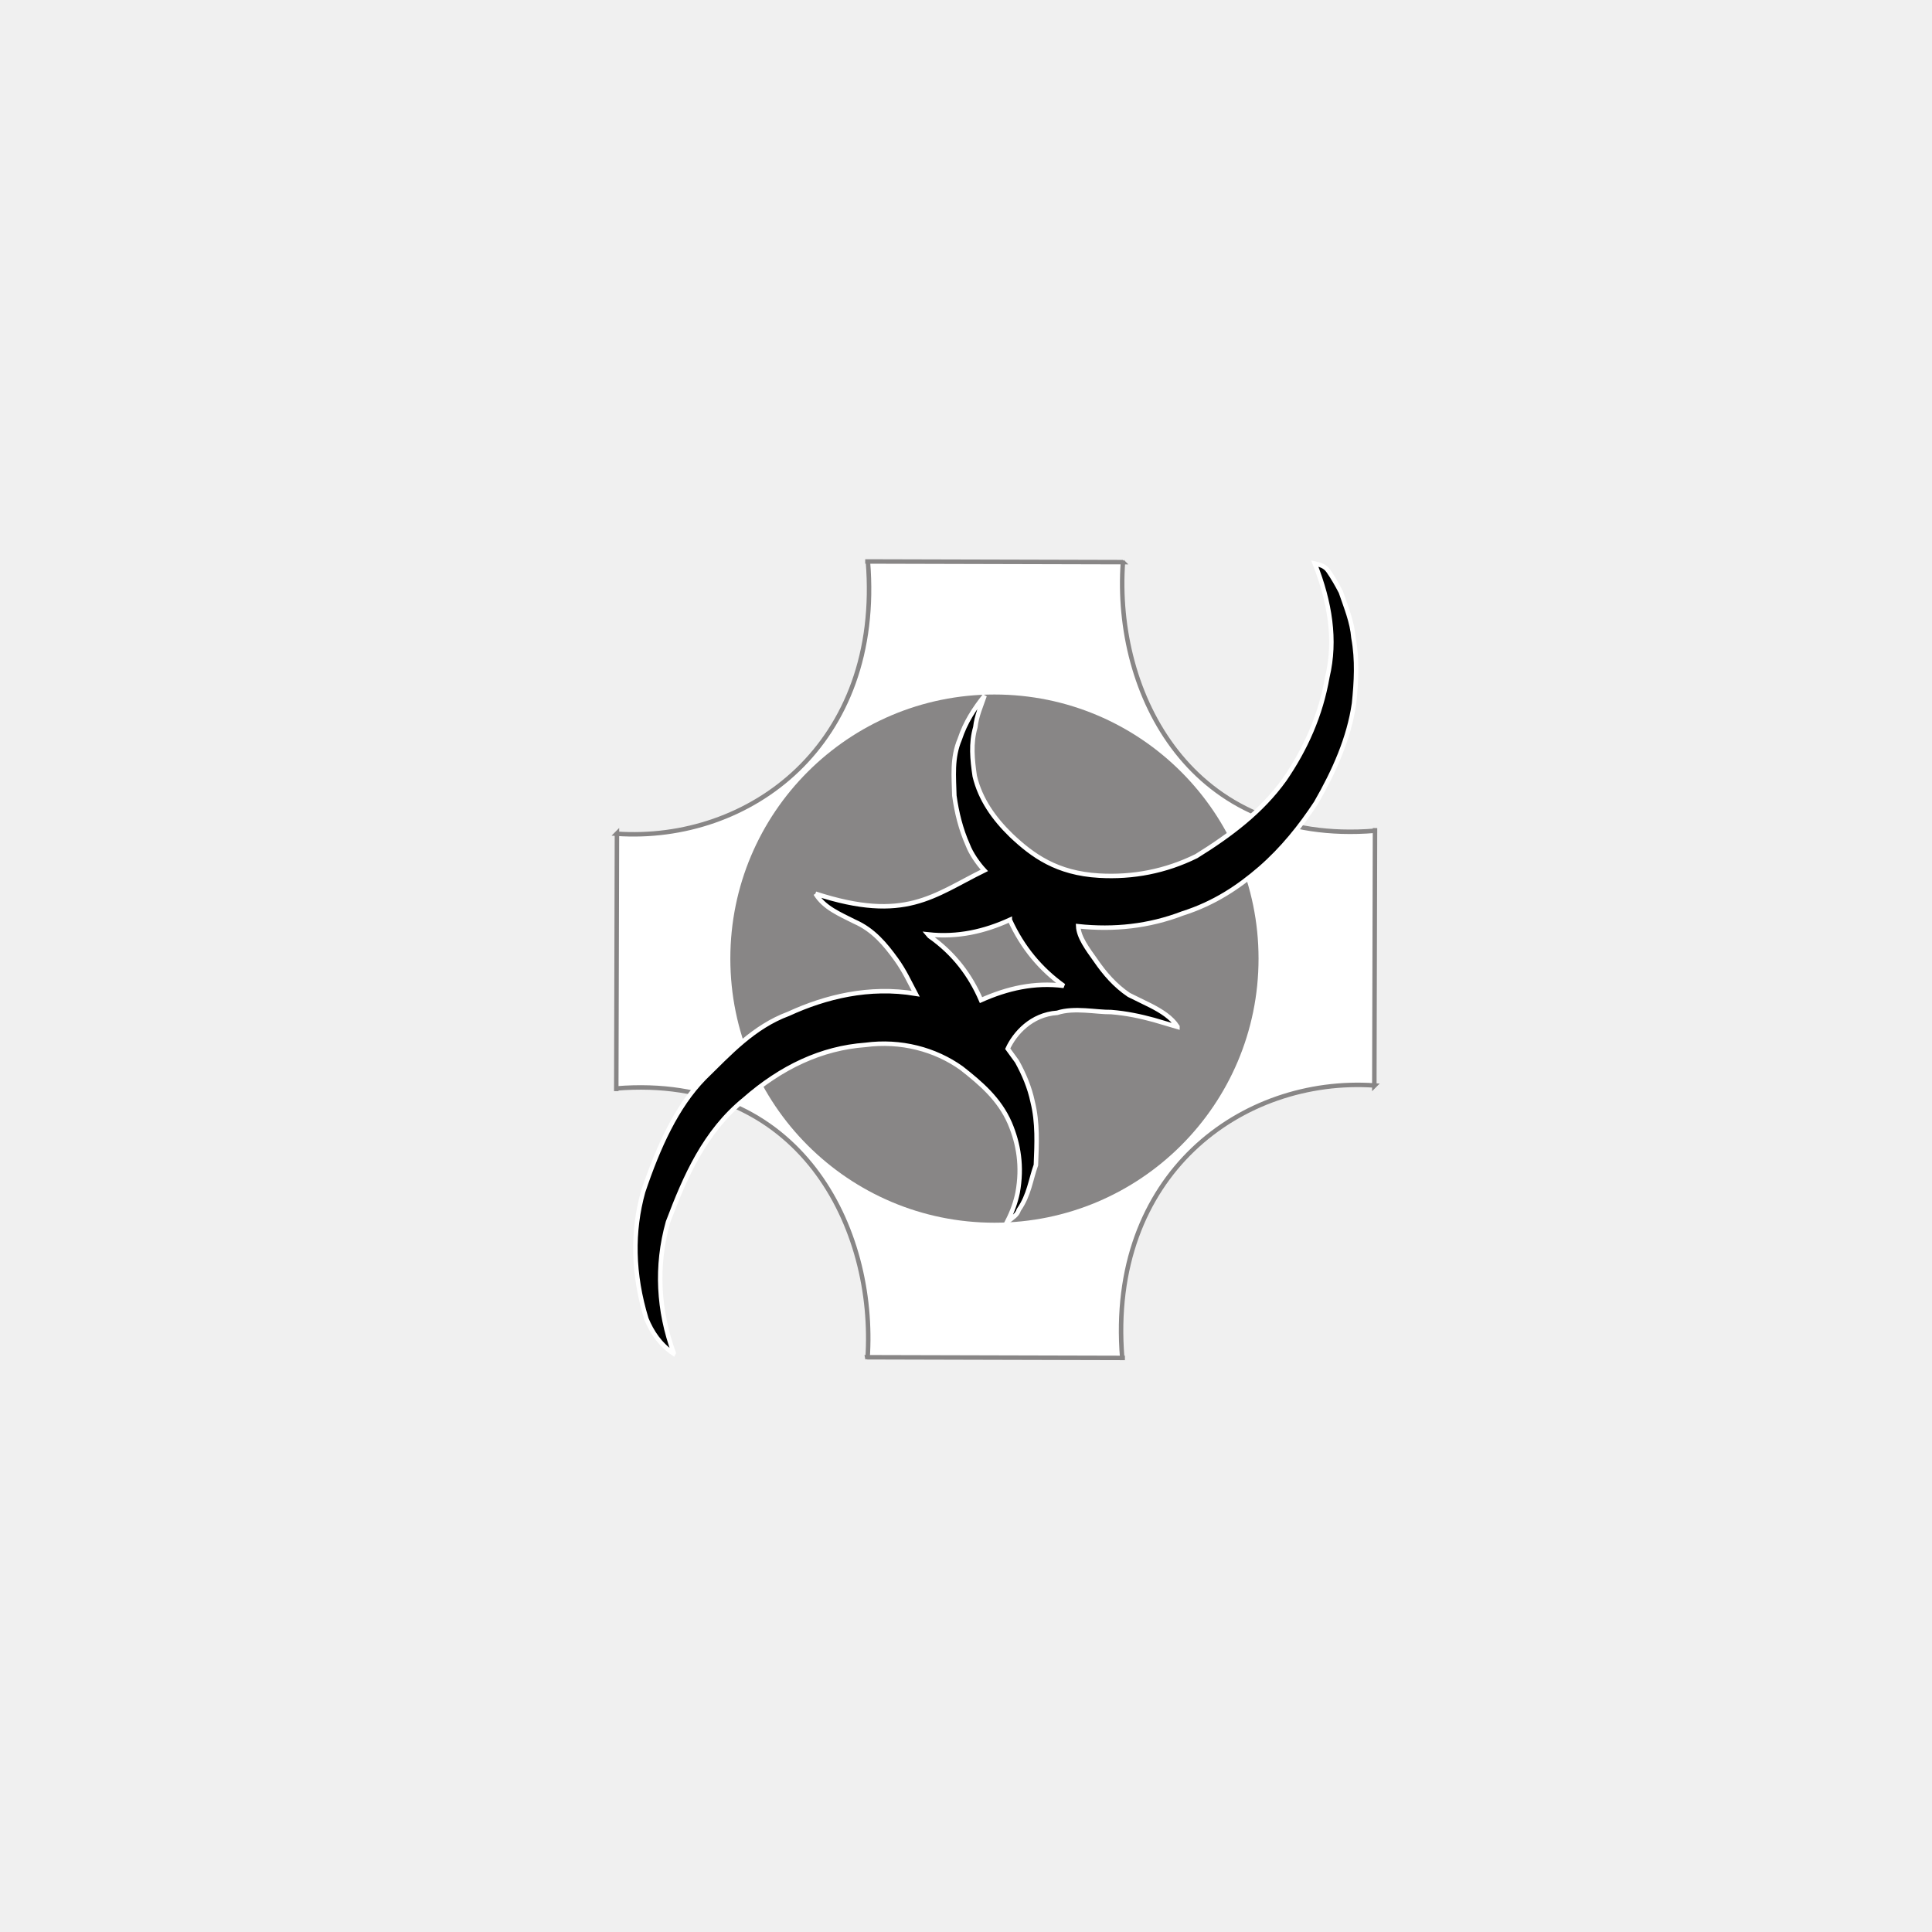
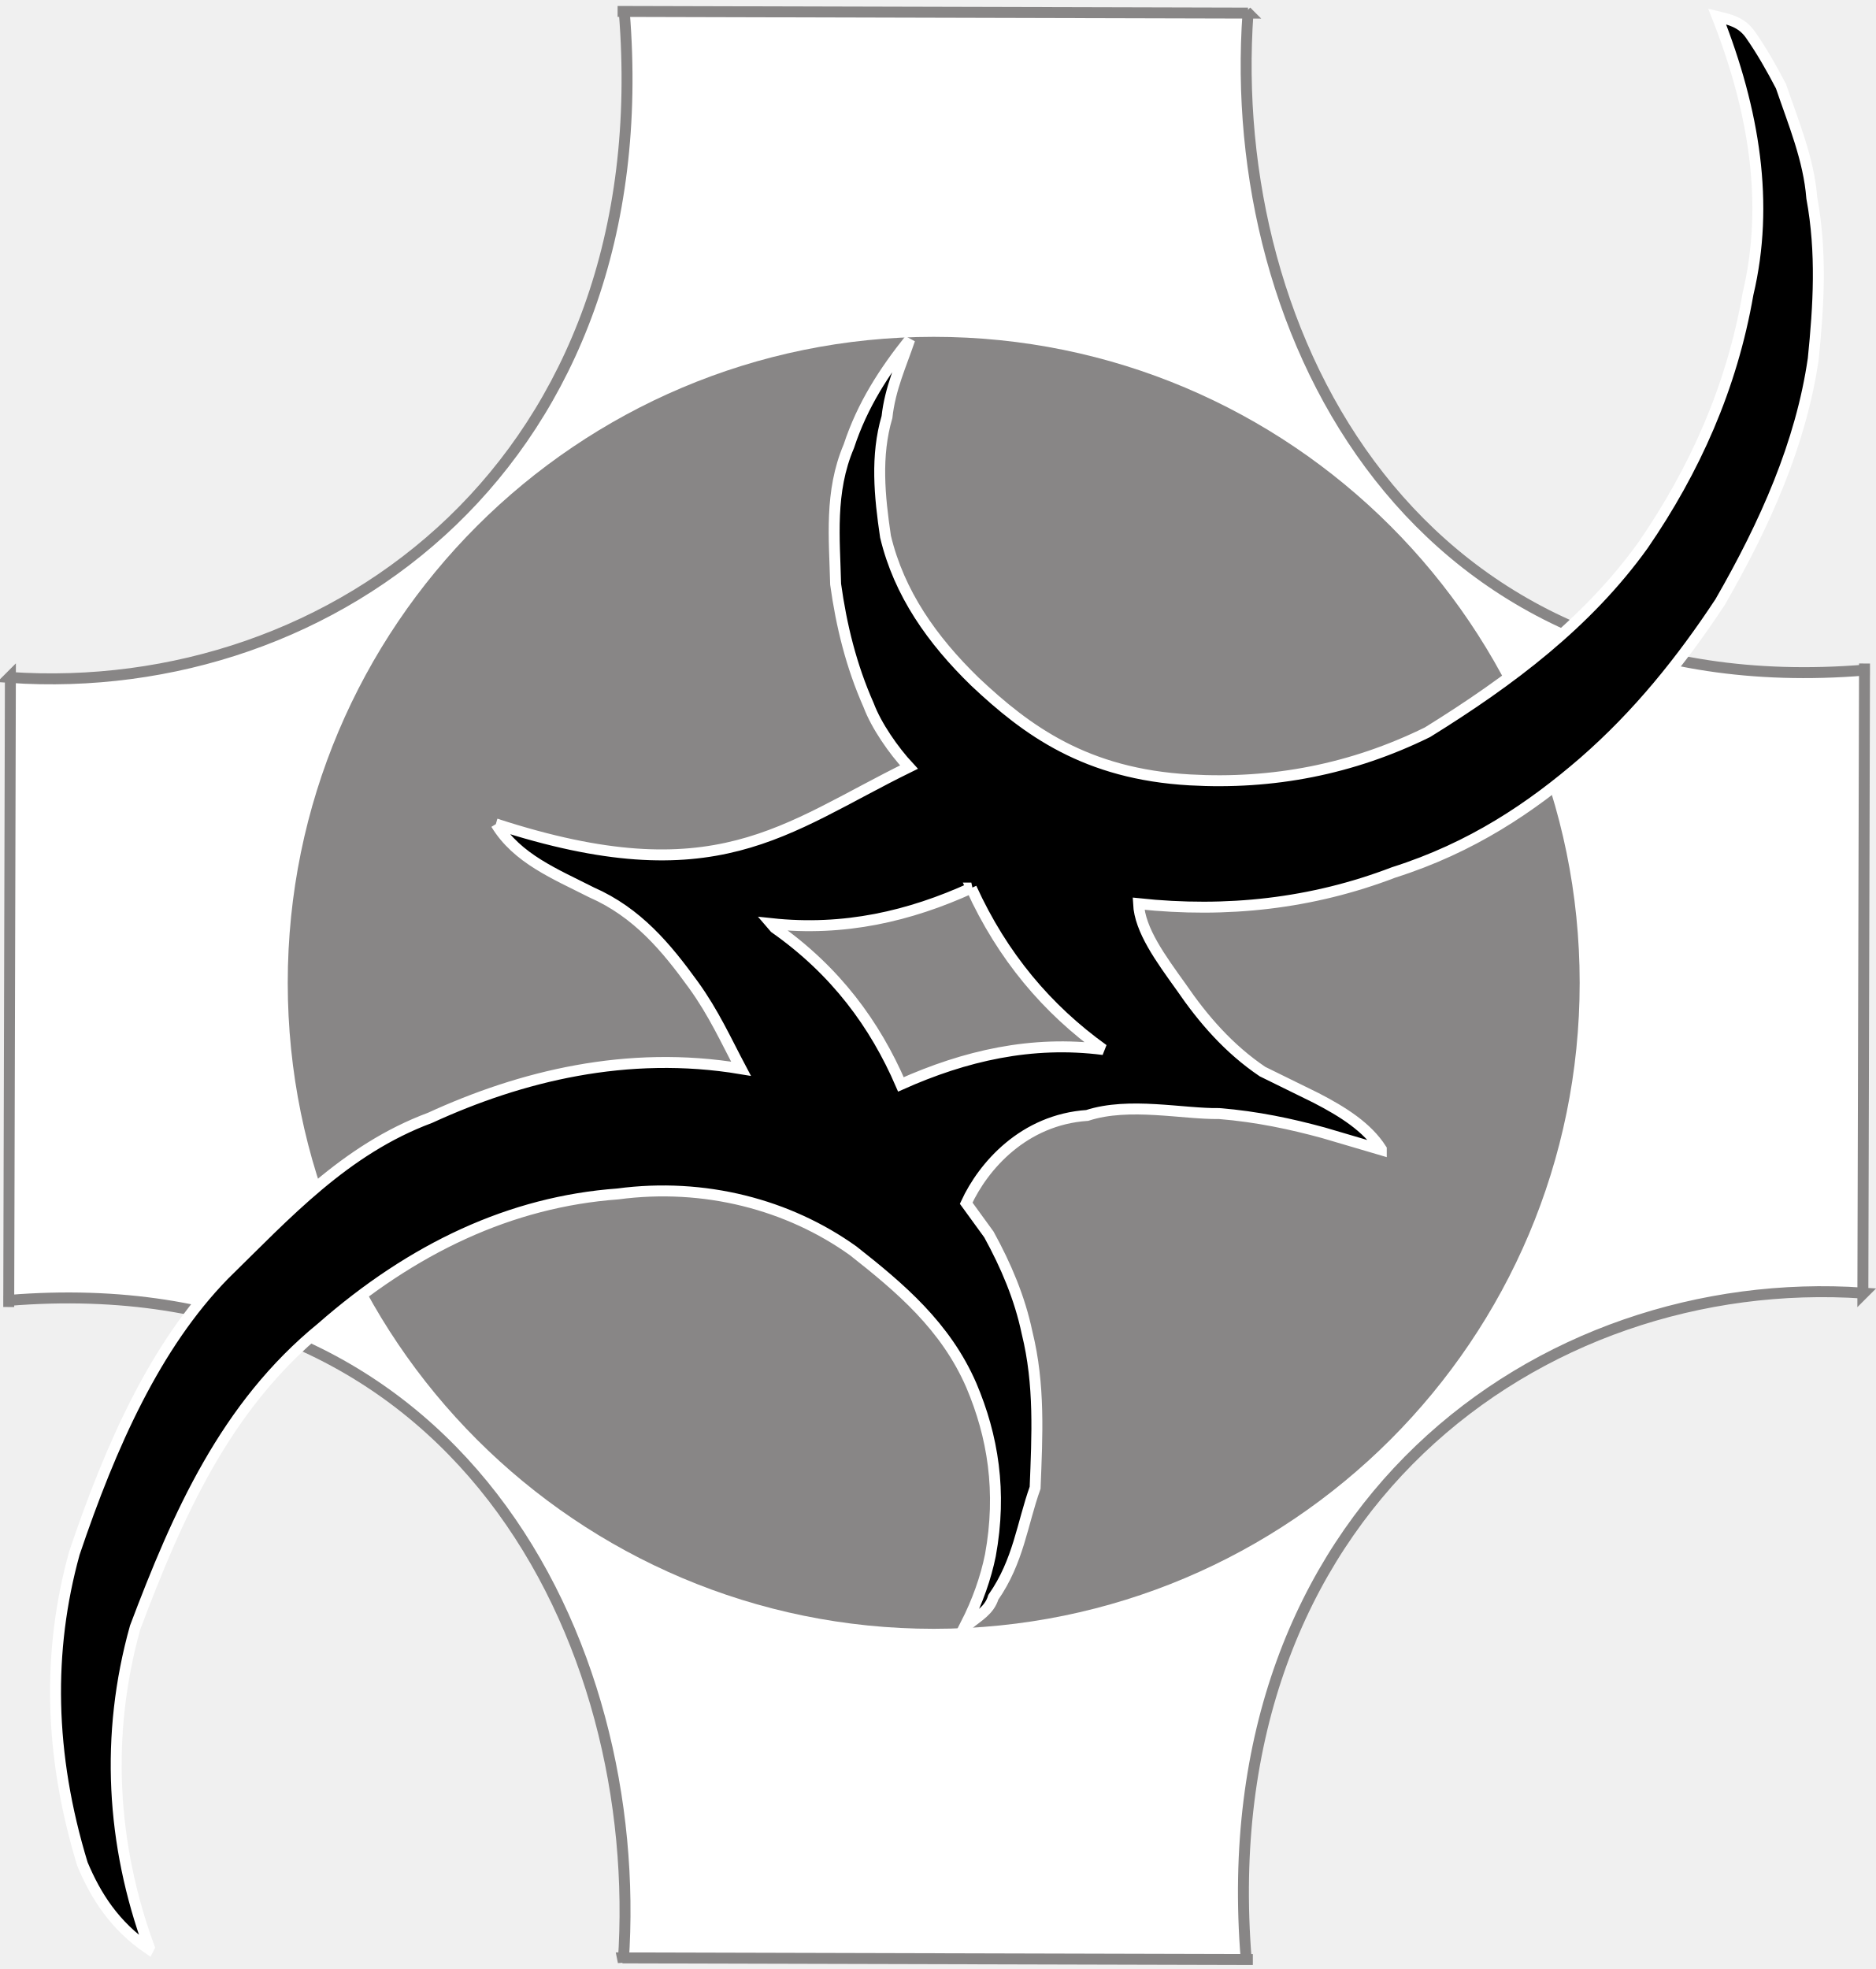
- <svg xmlns="http://www.w3.org/2000/svg" version="1.1" id="svg45" width="864" height="864" viewBox="0 0 864 864">
-   <defs id="defs49" />
-   <g id="layer7">
-     <path id="path6780" style="display:inline;fill:#ffffff;fill-opacity:1;stroke:#888686;stroke-width:2;stroke-linecap:butt;stroke-linejoin:miter;stroke-miterlimit:4;stroke-dasharray:none;stroke-opacity:1" d="m 502.185,251.395 c -4.221,59.115 30.626,126.817 112.725,120.127 v -1.21 l -0.303,115.261 v 0 l 0.151,-0.151 c -59.266,-4.069 -119.589,39.752 -112.899,121.851 h 1.21 l -115.26,-0.303 v 0 l 0.151,0.756 C 392.03,549.064 357.696,480.066 275.597,486.756 v 1.21 l 0.303,-115.261 v 0 l -0.151,0.151 c 59.266,4.069 119.077,-39.666 112.387,-121.765 h -1.21 l 115.261,0.303 v 0 l -0.303,-0.303" />
+ <svg xmlns="http://www.w3.org/2000/svg" width="343" height="360">
+   <g>
+     <rect fill="none" id="canvas_background" height="362" width="345" y="-1" x="-1" />
  </g>
-   <g id="layer1" style="display:inline">
-     <circle id="path344" cx="444.719" cy="428.693" r="118.109" style="fill:#888686;fill-opacity:1;stroke-width:0.997" />
-   </g>
-   <g id="layer19">
-     <path id="path10474" style="fill:#000000;fill-opacity:1;stroke:#ffffff;stroke-width:2;stroke-linecap:butt;stroke-linejoin:miter;stroke-miterlimit:4;stroke-dasharray:none;stroke-opacity:1" d="m 451.596,411.364 c 5.694,12.496 13.845,22.145 24.137,29.526 -13.124,-1.693 -25.313,1.145 -37.01,6.373 -4.738,-10.969 -11.899,-20.763 -23.064,-28.615 L 414.988,417.867 c 13.382,1.453 25.367,-1.381 36.608,-6.504 z m -86.894,-11.706 c 3.828,6.325 10.865,9.15 17.432,12.487 8.431,3.7 13.732,10.133 18.639,16.909 3.705,5.116 6.004,10.232 8.716,15.348 -20.843,-3.479 -40.323,1.382 -56.856,8.975 -15.593,5.804 -26.252,17.556 -37.681,28.745 -12.425,12.742 -20.619,30.872 -27.355,50.857 -4.92,17.762 -4.689,36.651 1.475,56.841 2.44,5.806 5.846,11.218 12.069,15.478 l 0.134,-0.26 c -6.862,-18.76 -8.084,-38.792 -2.548,-58.532 7.749,-20.501 16.455,-40.405 34.06,-54.76 16.657,-14.605 34.657,-23.028 54.175,-24.453 15.831,-2.107 31.216,1.938 43.045,10.406 8.566,6.745 16.885,13.752 21.589,24.583 3.931,9.256 5.625,19.406 3.486,31.087 -0.836,4.083 -2.294,8.317 -4.559,12.747 l 0.536,-0.13 c 1.729,-1.445 3.83,-2.529 4.559,-4.943 4.618,-6.634 5.27,-13.397 7.643,-20.031 0.377,-9.495 0.879,-18.86 -1.475,-28.355 -1.335,-6.367 -3.855,-12.274 -6.973,-17.95 l -4.157,-5.723 c 3.132,-6.791 10.517,-15.258 22.13,-16.045 7.662,-2.5 17.525,-0.23 24.133,-0.344 6.966,0.571 13.143,1.906 19.042,3.512 l 10.594,3.122 v -0.13 c -2.584,-4.035 -7.044,-6.841 -11.934,-9.365 l -9.789,-4.813 c -6.178,-4.176 -10.843,-9.575 -14.885,-15.478 -3.714,-5.181 -7.543,-10.374 -7.778,-15.218 16.089,1.716 31.676,0.025 46.665,-5.723 14.252,-4.525 25.103,-11.841 34.731,-20.161 10.006,-8.71 17.963,-18.686 24.942,-29.266 8.285,-14.381 14.799,-29.066 17.03,-44.484 0.978,-9.669 1.581,-19.384 -0.268,-29.396 -0.551,-7.061 -3.349,-13.706 -5.632,-20.421 -1.724,-3.314 -3.552,-6.527 -5.632,-9.495 -1.637,-2.289 -3.85,-2.726 -6.034,-3.252 6.789,17.227 9.555,34.193 5.632,50.727 -2.971,17.149 -9.774,32.232 -19.176,45.915 -10.221,14.235 -24.229,24.798 -39.424,34.208 -13.792,6.784 -28.295,9.575 -43.447,8.715 -19.032,-1.079 -29.787,-8.997 -39.29,-17.95 -7.836,-7.612 -13.874,-16.154 -16.36,-26.534 -1.096,-7.412 -1.81,-14.782 0.268,-21.852 0.573,-5.251 2.6,-9.563 4.157,-14.178 -4.644,5.823 -8.648,11.957 -11.13,19.511 -3.567,8.368 -2.616,16.866 -2.414,25.234 1.045,7.527 2.848,14.931 6.034,22.112 1.403,3.742 4.543,8.267 7.375,11.316 -22.875,11.229 -35.306,23.494 -75.496,10.406 z" />
+   <g>
+     <g id="layer7">
+       <path fill="#ffffff" stroke="#888686" stroke-width="2" stroke-miterlimit="4" d="m228.185,2.395c-4.221,59.115 30.626,126.817 112.725,120.127l0,-1.21l-0.303,115.261l0,0l0.151,-0.151c-59.266,-4.069 -119.589,39.752 -112.899,121.851l1.21,0l-115.26,-0.303l0,0l0.151,0.756c4.069,-58.661 -30.265,-127.659 -112.364,-120.969l0,1.21l0.303,-115.261l0,0l-0.151,0.151c59.266,4.069 119.077,-39.666 112.387,-121.765l-1.21,0l115.261,0.303l0,0l-0.303,-0.303" id="path6780" />
+     </g>
+     <g display="inline" id="layer1">
+       <circle fill="#888686" stroke-width="0.997" r="118.108" cy="179.693" cx="170.719" id="path344" />
+     </g>
+     <g id="layer19">
+       <path fill="#000000" stroke="#ffffff" stroke-width="2" stroke-miterlimit="4" d="m177.596,162.364c5.694,12.496 13.845,22.145 24.137,29.526c-13.124,-1.693 -25.313,1.145 -37.01,6.373c-4.738,-10.969 -11.899,-20.763 -23.064,-28.615l-0.67,-0.78c13.382,1.453 25.367,-1.381 36.608,-6.504zm-86.894,-11.706c3.828,6.325 10.865,9.15 17.432,12.487c8.431,3.7 13.732,10.133 18.639,16.909c3.705,5.116 6.004,10.232 8.716,15.348c-20.843,-3.479 -40.323,1.382 -56.856,8.975c-15.593,5.804 -26.252,17.556 -37.681,28.745c-12.425,12.742 -20.619,30.872 -27.355,50.857c-4.92,17.762 -4.689,36.651 1.475,56.841c2.44,5.806 5.846,11.218 12.069,15.478l0.134,-0.26c-6.862,-18.76 -8.084,-38.792 -2.548,-58.532c7.749,-20.501 16.455,-40.405 34.06,-54.76c16.657,-14.605 34.657,-23.028 54.175,-24.453c15.831,-2.107 31.216,1.938 43.045,10.406c8.566,6.745 16.885,13.752 21.589,24.583c3.931,9.256 5.625,19.406 3.486,31.087c-0.836,4.083 -2.294,8.317 -4.559,12.747l0.536,-0.13c1.729,-1.445 3.83,-2.529 4.559,-4.943c4.618,-6.634 5.27,-13.397 7.643,-20.031c0.377,-9.495 0.879,-18.86 -1.475,-28.355c-1.335,-6.367 -3.855,-12.274 -6.973,-17.95l-4.157,-5.723c3.132,-6.791 10.517,-15.258 22.13,-16.045c7.662,-2.5 17.525,-0.23 24.133,-0.344c6.966,0.571 13.143,1.906 19.042,3.512l10.594,3.122l0,-0.13c-2.584,-4.035 -7.044,-6.841 -11.934,-9.365l-9.789,-4.813c-6.178,-4.176 -10.843,-9.575 -14.885,-15.478c-3.714,-5.181 -7.543,-10.374 -7.778,-15.218c16.089,1.716 31.676,0.025 46.665,-5.723c14.252,-4.525 25.103,-11.841 34.731,-20.161c10.006,-8.71 17.963,-18.686 24.942,-29.266c8.285,-14.381 14.799,-29.066 17.03,-44.484c0.978,-9.669 1.581,-19.384 -0.268,-29.396c-0.551,-7.061 -3.349,-13.706 -5.632,-20.421c-1.724,-3.314 -3.552,-6.527 -5.632,-9.495c-1.637,-2.289 -3.85,-2.726 -6.034,-3.252c6.789,17.227 9.555,34.193 5.632,50.727c-2.971,17.149 -9.774,32.232 -19.176,45.915c-10.221,14.235 -24.229,24.798 -39.424,34.208c-13.792,6.784 -28.295,9.575 -43.447,8.715c-19.032,-1.079 -29.787,-8.997 -39.29,-17.95c-7.836,-7.612 -13.874,-16.154 -16.36,-26.534c-1.096,-7.412 -1.81,-14.782 0.268,-21.852c0.573,-5.251 2.6,-9.563 4.157,-14.178c-4.644,5.823 -8.648,11.957 -11.13,19.511c-3.567,8.368 -2.616,16.866 -2.414,25.234c1.045,7.527 2.848,14.931 6.034,22.112c1.403,3.742 4.543,8.267 7.375,11.316c-22.875,11.229 -35.306,23.494 -75.496,10.406z" id="path10474" />
+     </g>
  </g>
</svg>
